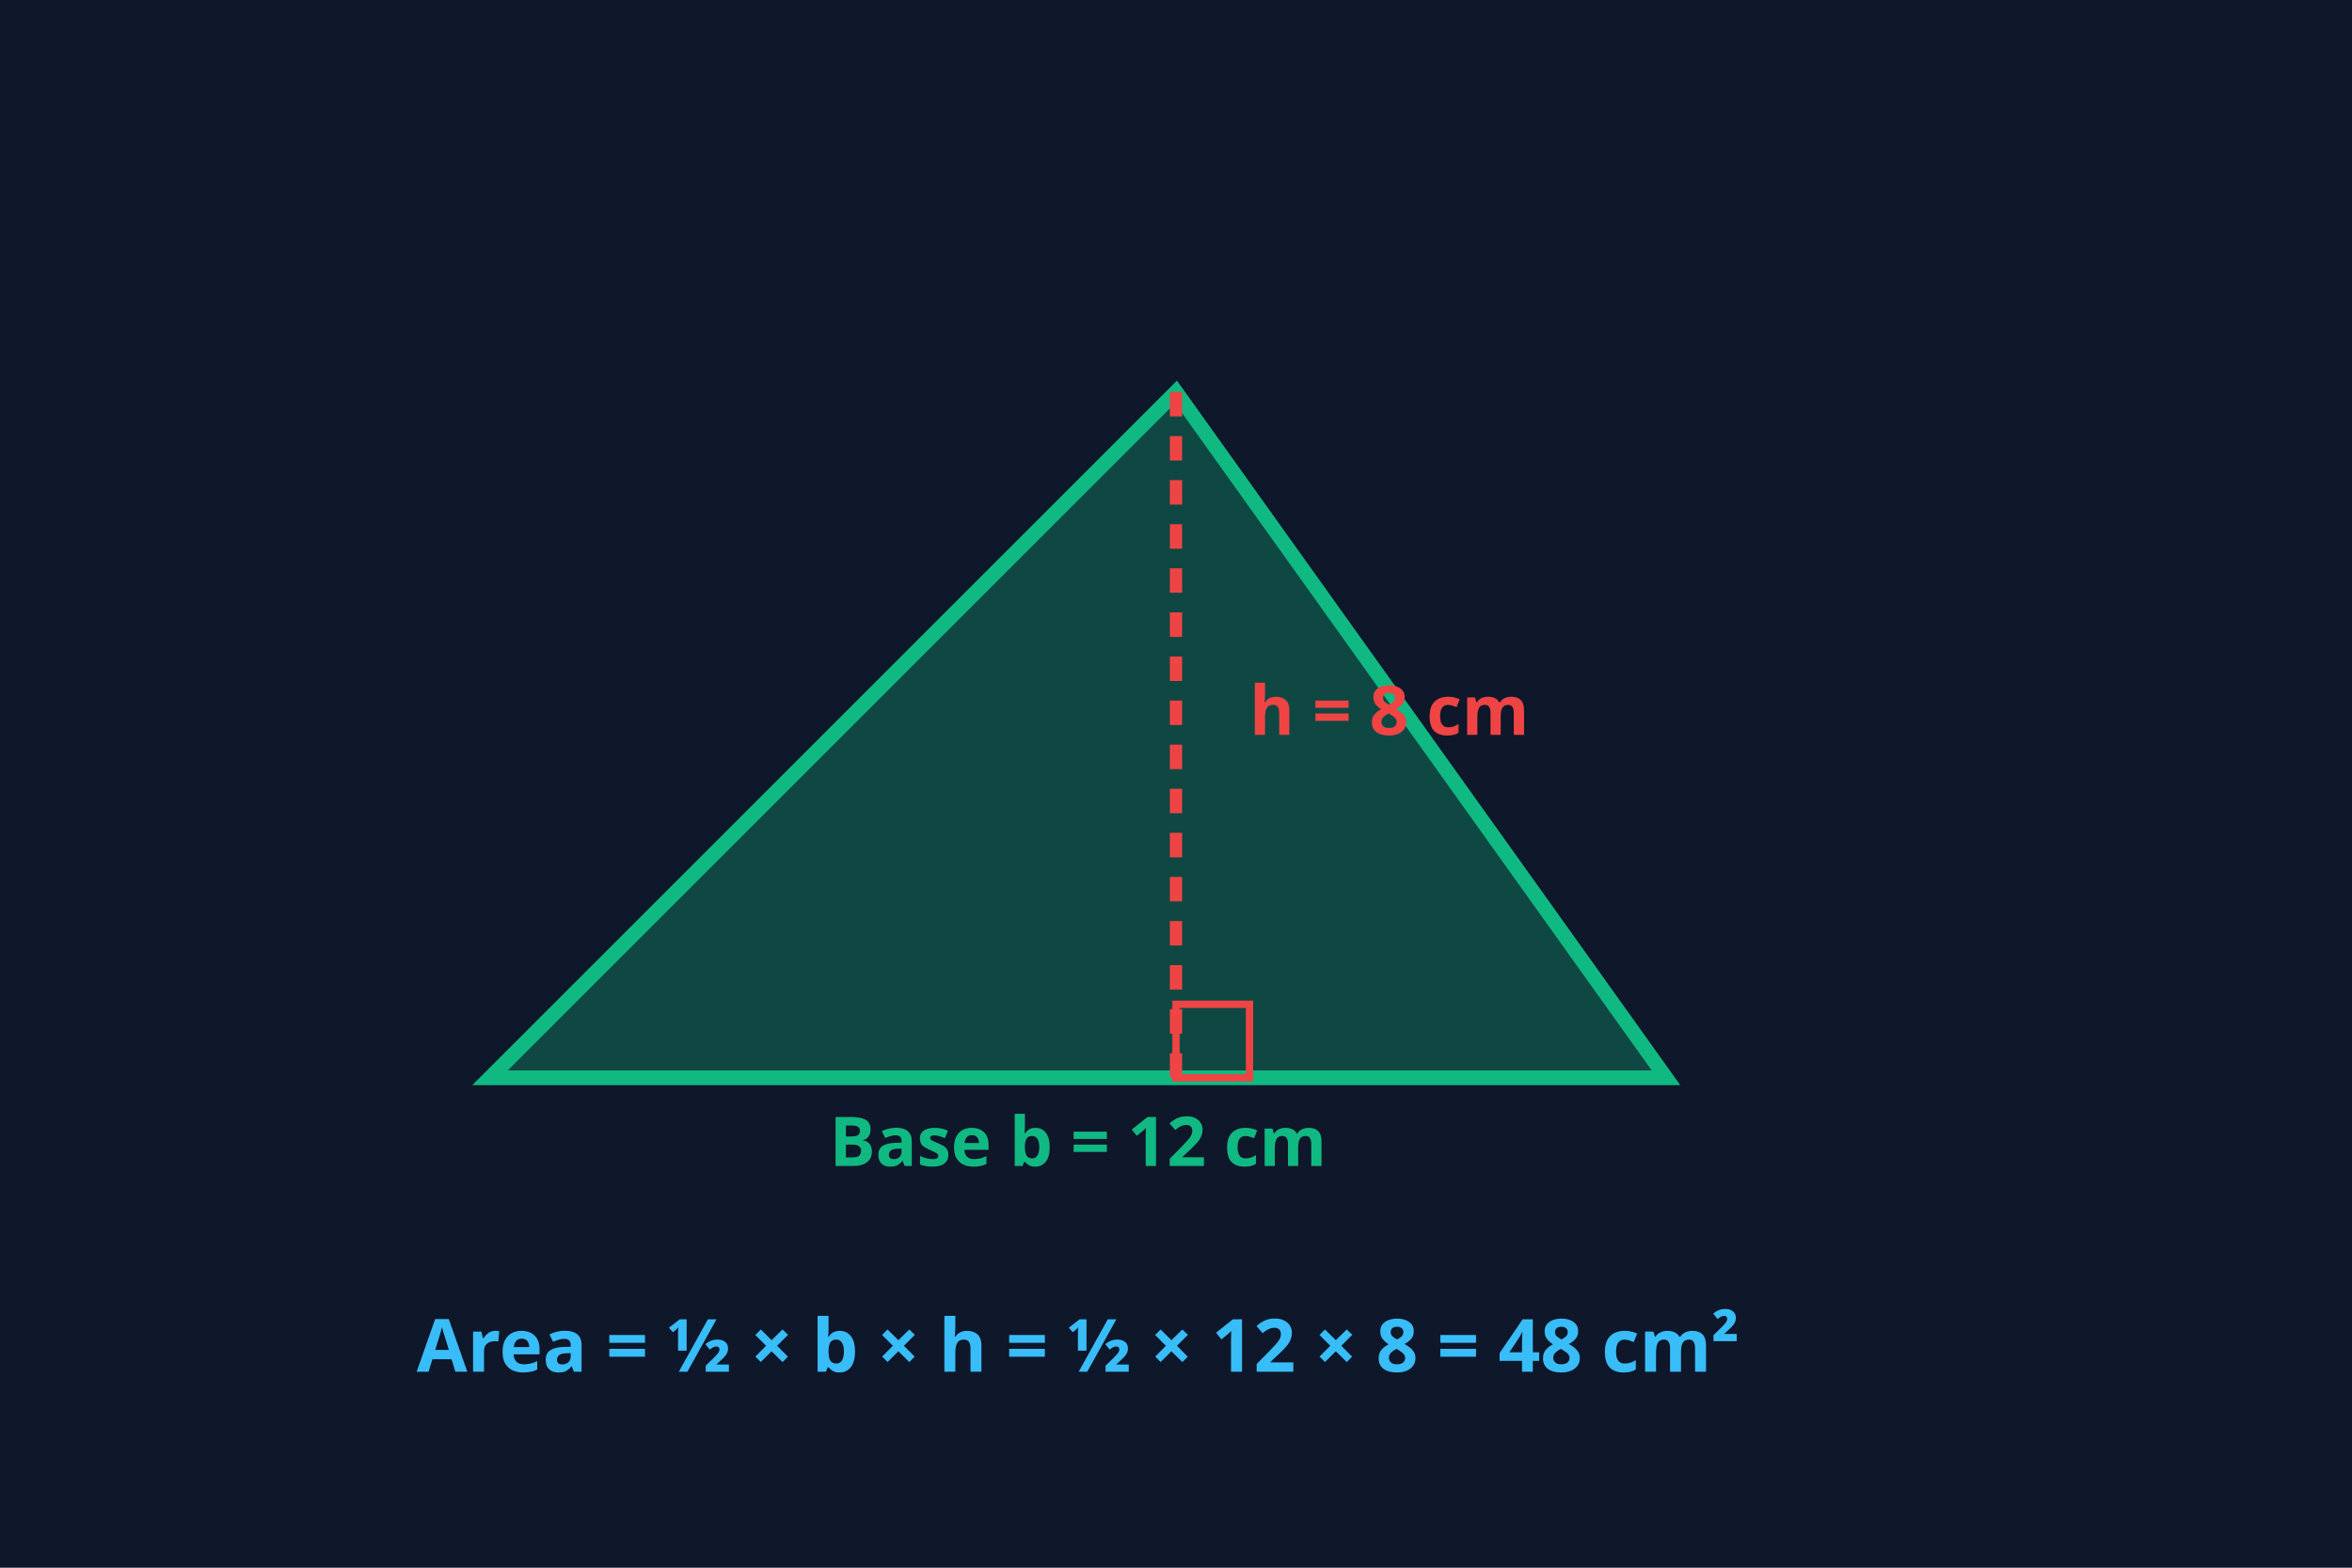
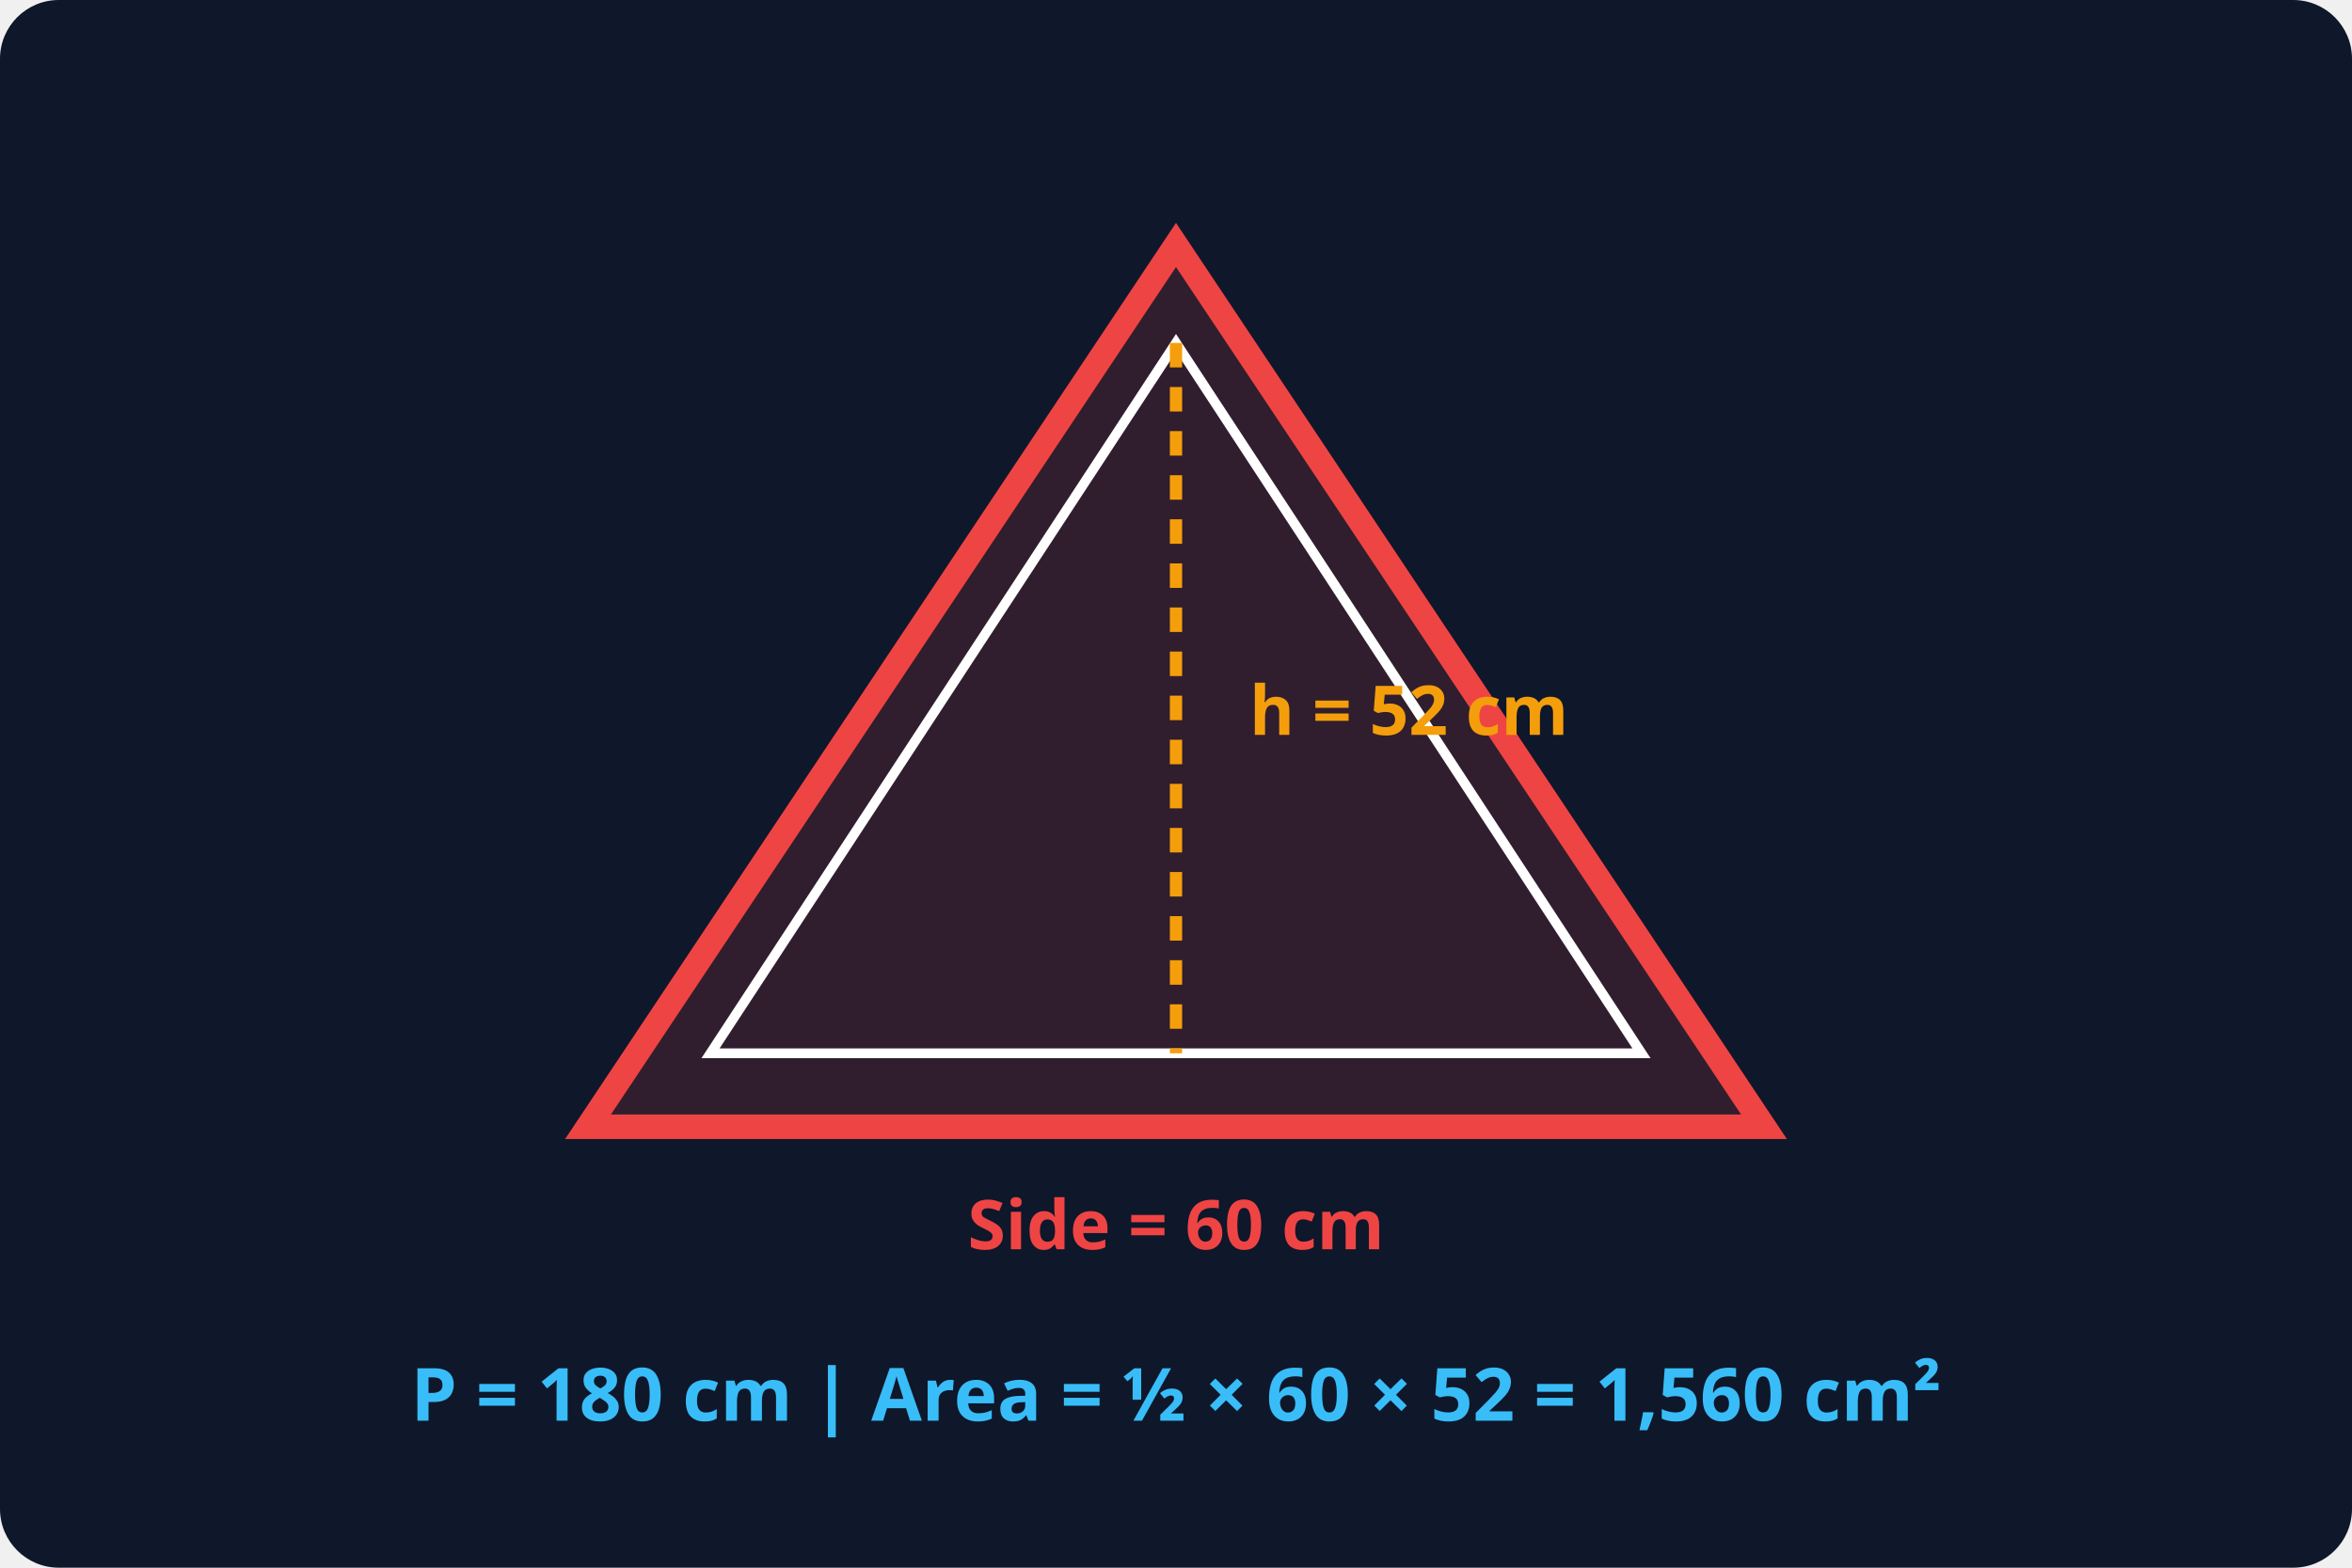
<svg xmlns="http://www.w3.org/2000/svg" width="480" height="320" viewBox="0 0 480 320">
  <defs>
    <marker id="arrow" viewBox="0 0 10 10" refX="5" refY="5" markerWidth="6" markerHeight="6" orient="auto-start-reverse">
      <path d="M 0 0 L 10 5 L 0 10 z" fill="#f59e0b" />
    </marker>
  </defs>
-   <rect width="100%" height="100%" fill="#0f172a" />
-   <g transform="translate(80, 40)">
-     <polygon points="20,180 260,180 160,40" fill="rgba(16, 185, 129, 0.3)" stroke="#10b981" stroke-width="3" />
-     <line x1="160" y1="40" x2="160" y2="180" stroke="#ef4444" stroke-width="2.5" stroke-dasharray="5,4" />
-     <rect x="160" y="165" width="15" height="15" fill="none" stroke="#ef4444" stroke-width="1.5" />
-     <text x="140" y="198" text-anchor="middle" font-family="sans-serif" font-size="14" fill="#10b981" font-weight="bold">Base b = 12 cm</text>
-     <text x="175" y="110" font-family="sans-serif" font-size="14" fill="#ef4444" font-weight="bold">h = 8 cm</text>
-     <text x="140" y="240" text-anchor="middle" font-family="sans-serif" font-size="15" fill="#38bdf8" font-weight="bold">Area = ½ × b × h = ½ × 12 × 8 = 48 cm²</text>
+   <rect width="100%" height="100%" fill="#0f172a" rx="12" />
+   <g transform="translate(100, 30)">
+     <polygon points="20,200 260,200 140,20" fill="rgba(239, 68, 68, 0.15)" stroke="#ef4444" stroke-width="5" />
+     <polygon points="45,185 235,185 140,40" fill="none" stroke="#ffffff" stroke-width="2" />
+     <line x1="140" y1="40" x2="140" y2="185" stroke="#f59e0b" stroke-width="2.5" stroke-dasharray="5,4" />
+     <text x="140" y="225" text-anchor="middle" font-family="sans-serif" font-size="14" fill="#ef4444" font-weight="bold">Side = 60 cm</text>
+     <text x="155" y="120" font-family="sans-serif" font-size="14" fill="#f59e0b" font-weight="bold">h = 52 cm</text>
+     <text x="140" y="260" text-anchor="middle" font-family="sans-serif" font-size="15" fill="#38bdf8" font-weight="bold">P = 180 cm   |   Area = ½ × 60 × 52 = 1,560 cm²</text>
  </g>
</svg>
